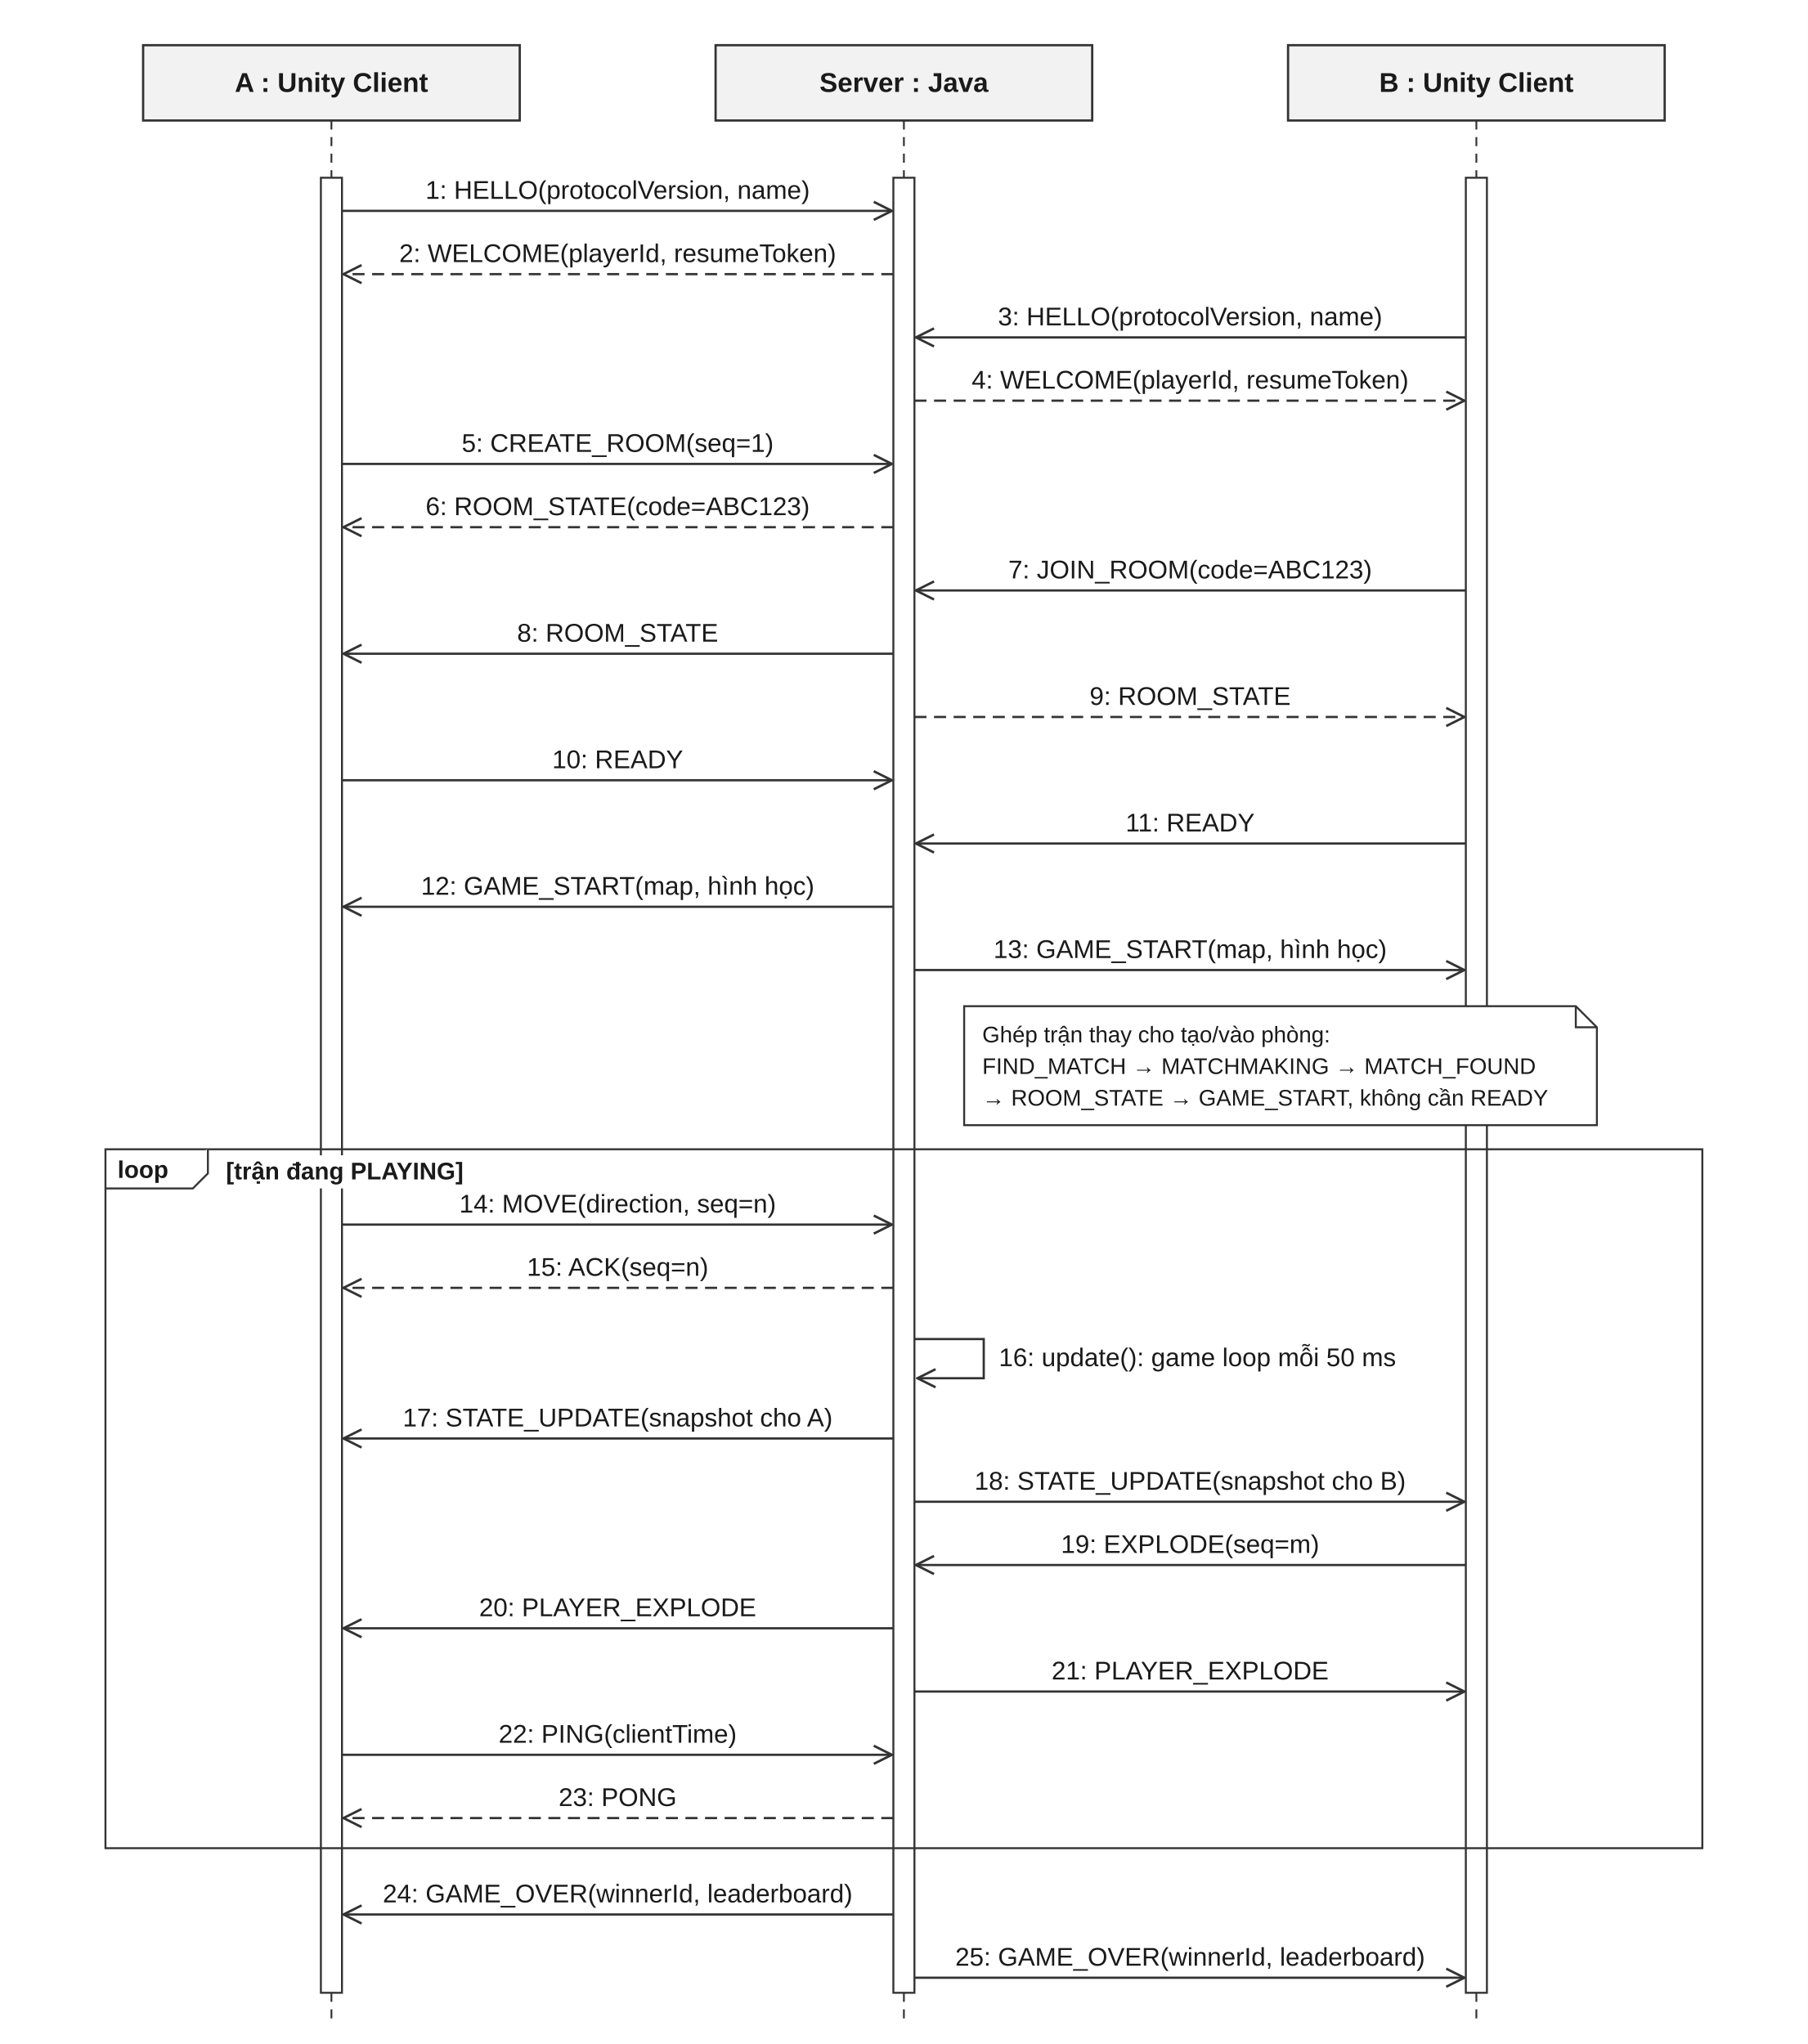
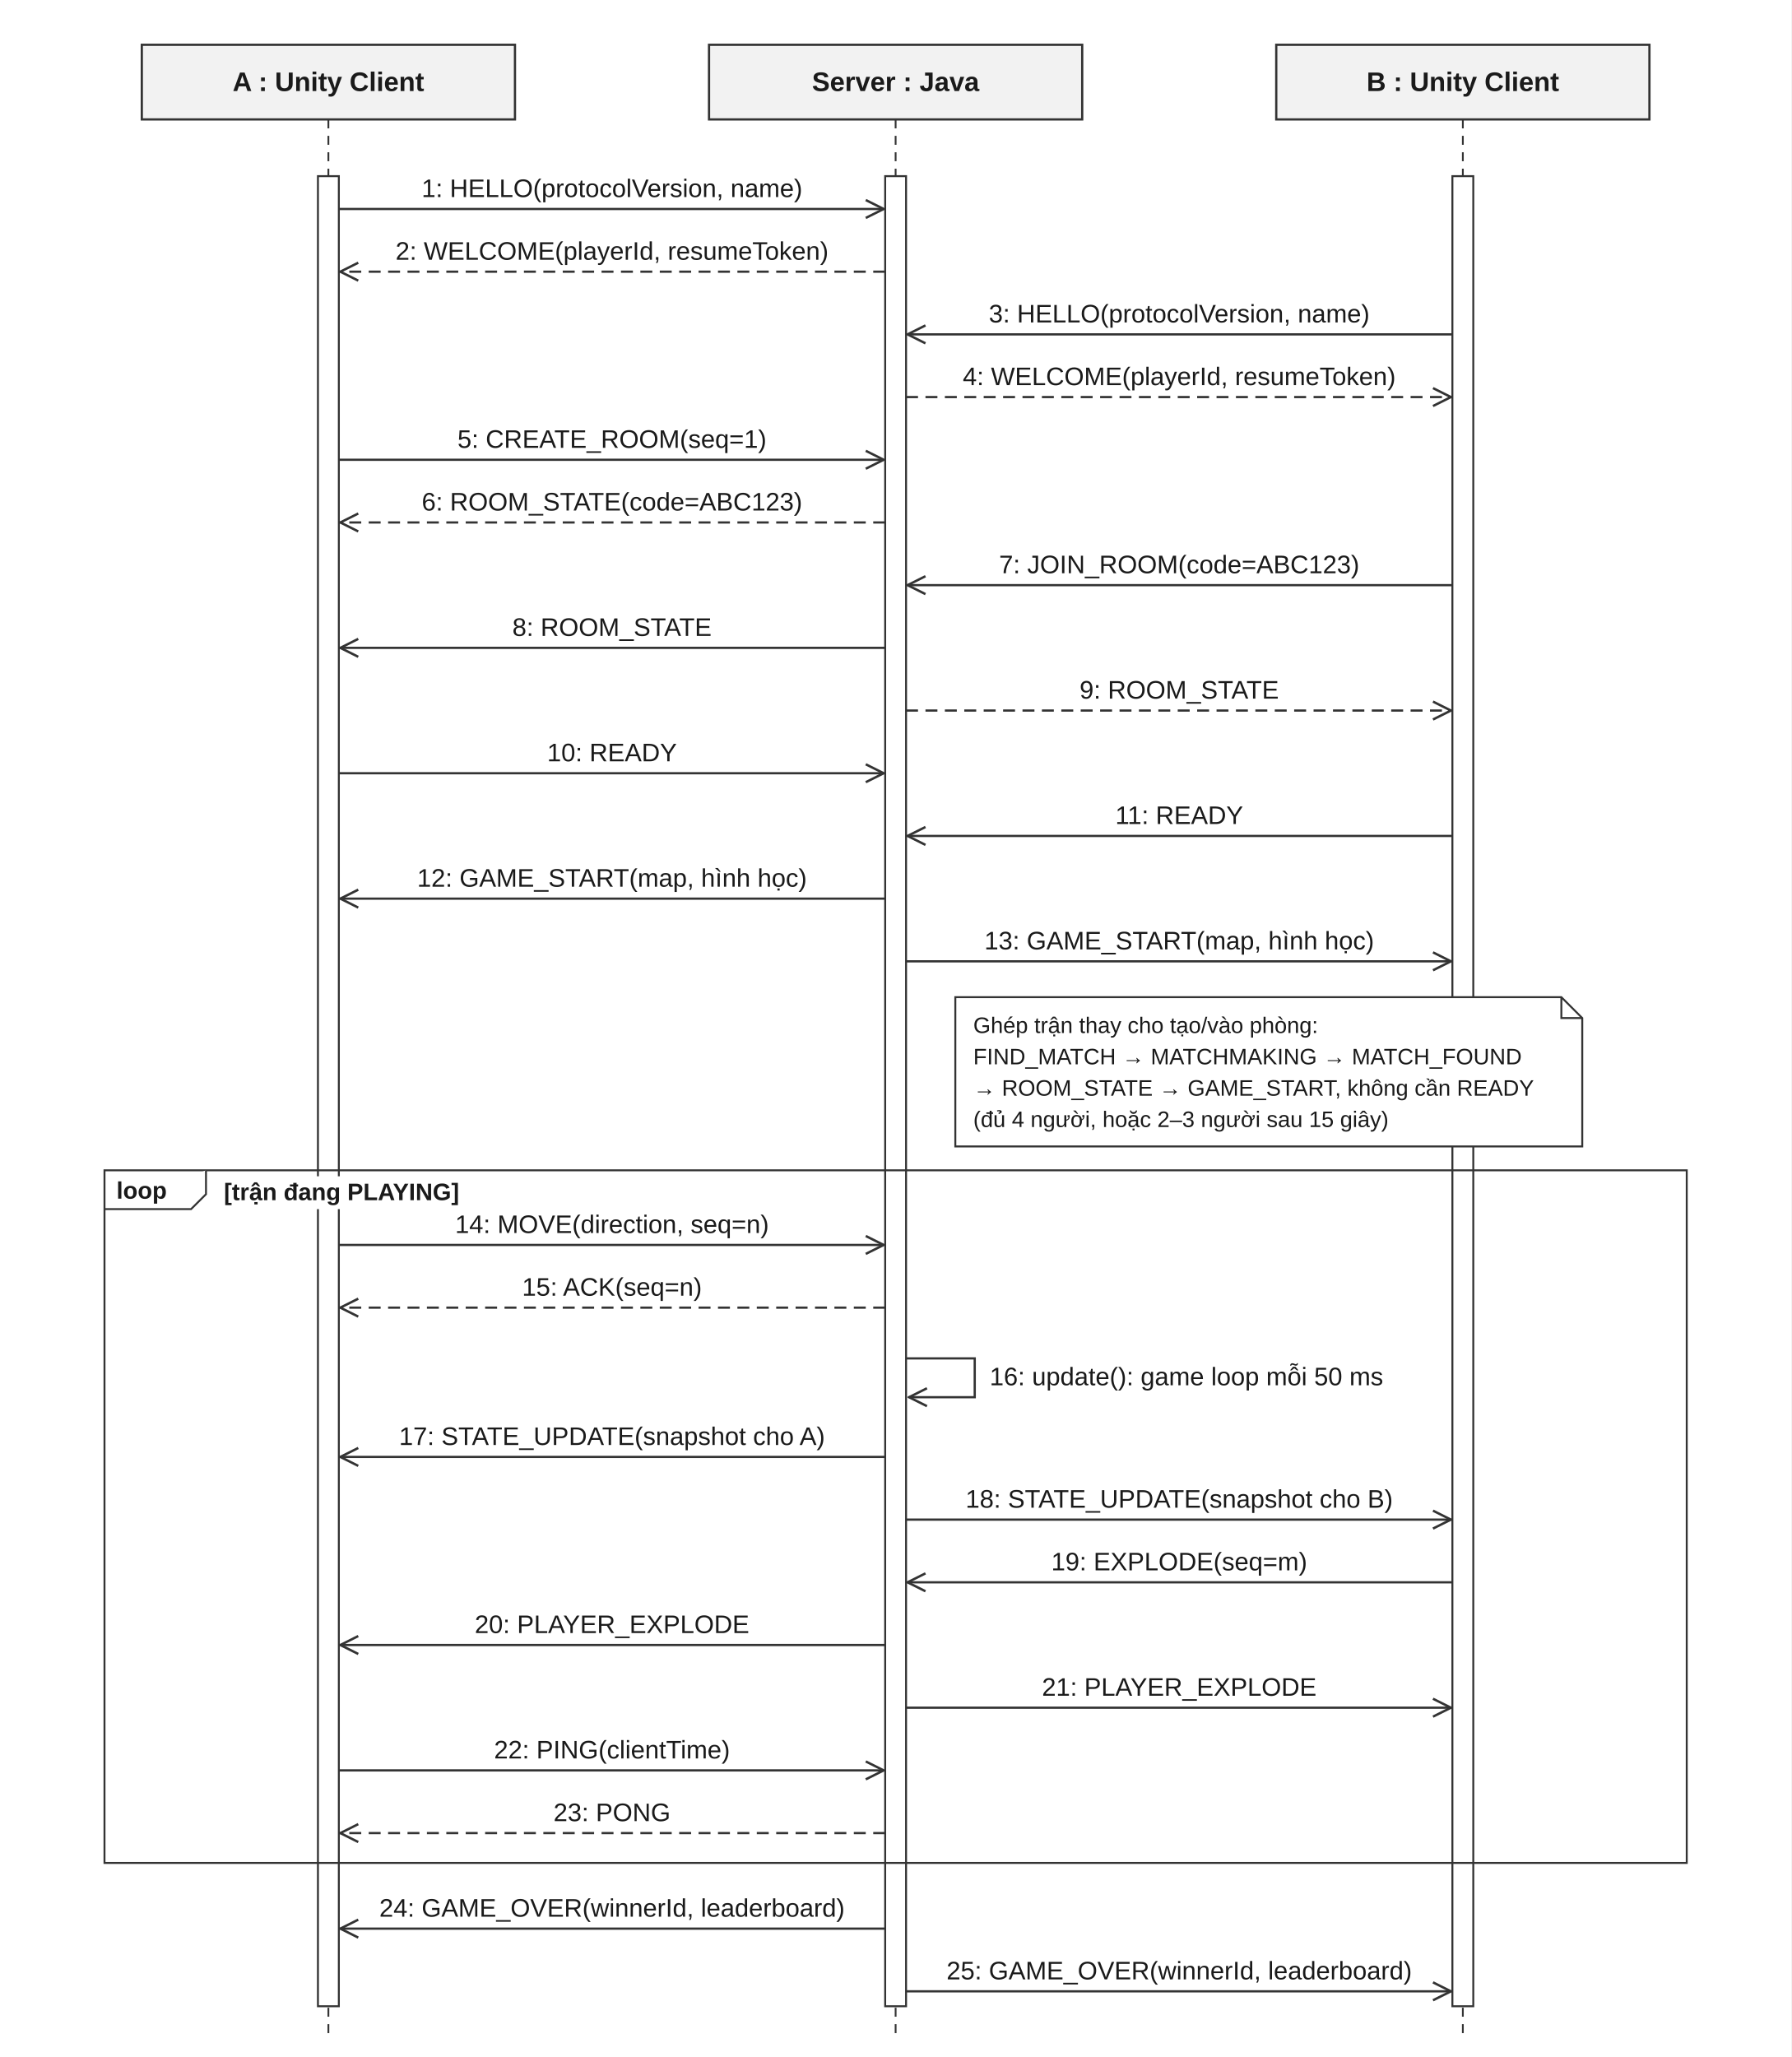
- <svg xmlns="http://www.w3.org/2000/svg" width="1200" height="1357" viewBox="0 0 1200 1357" font-family="Arial, Helvetica, sans-serif">
+ <svg xmlns="http://www.w3.org/2000/svg" width="1200" height="1378" viewBox="0 0 1200 1378" font-family="Arial, Helvetica, sans-serif">
  <defs>
    <marker id="open" viewBox="0 0 14 14" refX="13" refY="7" markerWidth="14" markerHeight="14" markerUnits="userSpaceOnUse" orient="auto">
      <path d="M1,1 L13,7 L1,13" fill="none" stroke="#333333" stroke-width="1.6" />
    </marker>
  </defs>
-   <rect width="1200" height="1357" fill="#ffffff" />
-   <line x1="220" y1="80" x2="220" y2="1341" stroke="#333333" stroke-width="1.2" stroke-dasharray="6 5" />
-   <rect x="213" y="118" width="14" height="1205" fill="#ffffff" stroke="#333333" stroke-width="1.3" />
-   <line x1="600" y1="80" x2="600" y2="1341" stroke="#333333" stroke-width="1.2" stroke-dasharray="6 5" />
-   <rect x="593" y="118" width="14" height="1205" fill="#ffffff" stroke="#333333" stroke-width="1.3" />
-   <line x1="980" y1="80" x2="980" y2="1341" stroke="#333333" stroke-width="1.2" stroke-dasharray="6 5" />
-   <rect x="973" y="118" width="14" height="1205" fill="#ffffff" stroke="#333333" stroke-width="1.3" />
+   <rect width="1200" height="1378" fill="#ffffff" />
+   <line x1="220" y1="80" x2="220" y2="1362" stroke="#333333" stroke-width="1.2" stroke-dasharray="6 5" />
+   <rect x="213" y="118" width="14" height="1226" fill="#ffffff" stroke="#333333" stroke-width="1.3" />
+   <line x1="600" y1="80" x2="600" y2="1362" stroke="#333333" stroke-width="1.2" stroke-dasharray="6 5" />
+   <rect x="593" y="118" width="14" height="1226" fill="#ffffff" stroke="#333333" stroke-width="1.3" />
+   <line x1="980" y1="80" x2="980" y2="1362" stroke="#333333" stroke-width="1.2" stroke-dasharray="6 5" />
+   <rect x="973" y="118" width="14" height="1226" fill="#ffffff" stroke="#333333" stroke-width="1.3" />
  <rect x="95" y="30" width="250" height="50" rx="0" fill="#f2f2f2" stroke="#333333" stroke-width="1.5" />
  <text x="220" y="61" text-anchor="middle" font-size="18" font-weight="700" fill="#1a1a1a">A : Unity Client</text>
  <rect x="475" y="30" width="250" height="50" rx="0" fill="#f2f2f2" stroke="#333333" stroke-width="1.5" />
  <text x="600" y="61" text-anchor="middle" font-size="18" font-weight="700" fill="#1a1a1a">Server : Java</text>
  <rect x="855" y="30" width="250" height="50" rx="0" fill="#f2f2f2" stroke="#333333" stroke-width="1.5" />
  <text x="980" y="61" text-anchor="middle" font-size="18" font-weight="700" fill="#1a1a1a">B : Unity Client</text>
  <path d="M227,140 H592" fill="none" stroke="#333333" stroke-width="1.5" marker-end="url(#open)" />
  <text x="410.0" y="132" text-anchor="middle" font-size="17" font-weight="400" fill="#1a1a1a">1: HELLO(protocolVersion, name)</text>
  <path d="M593,182 H228" fill="none" stroke="#333333" stroke-width="1.5" stroke-dasharray="8 5" marker-end="url(#open)" />
  <text x="410.0" y="174" text-anchor="middle" font-size="17" font-weight="400" fill="#1a1a1a">2: WELCOME(playerId, resumeToken)</text>
  <path d="M973,224 H608" fill="none" stroke="#333333" stroke-width="1.5" marker-end="url(#open)" />
  <text x="790.0" y="216" text-anchor="middle" font-size="17" font-weight="400" fill="#1a1a1a">3: HELLO(protocolVersion, name)</text>
  <path d="M607,266 H972" fill="none" stroke="#333333" stroke-width="1.5" stroke-dasharray="8 5" marker-end="url(#open)" />
  <text x="790.0" y="258" text-anchor="middle" font-size="17" font-weight="400" fill="#1a1a1a">4: WELCOME(playerId, resumeToken)</text>
  <path d="M227,308 H592" fill="none" stroke="#333333" stroke-width="1.5" marker-end="url(#open)" />
  <text x="410.0" y="300" text-anchor="middle" font-size="17" font-weight="400" fill="#1a1a1a">5: CREATE_ROOM(seq=1)</text>
  <path d="M593,350 H228" fill="none" stroke="#333333" stroke-width="1.5" stroke-dasharray="8 5" marker-end="url(#open)" />
  <text x="410.0" y="342" text-anchor="middle" font-size="17" font-weight="400" fill="#1a1a1a">6: ROOM_STATE(code=ABC123)</text>
  <path d="M973,392 H608" fill="none" stroke="#333333" stroke-width="1.5" marker-end="url(#open)" />
  <text x="790.0" y="384" text-anchor="middle" font-size="17" font-weight="400" fill="#1a1a1a">7: JOIN_ROOM(code=ABC123)</text>
  <path d="M593,434 H228" fill="none" stroke="#333333" stroke-width="1.5" marker-end="url(#open)" />
  <text x="410.0" y="426" text-anchor="middle" font-size="17" font-weight="400" fill="#1a1a1a">8: ROOM_STATE</text>
  <path d="M607,476 H972" fill="none" stroke="#333333" stroke-width="1.5" stroke-dasharray="8 5" marker-end="url(#open)" />
  <text x="790.0" y="468" text-anchor="middle" font-size="17" font-weight="400" fill="#1a1a1a">9: ROOM_STATE</text>
  <path d="M227,518 H592" fill="none" stroke="#333333" stroke-width="1.5" marker-end="url(#open)" />
  <text x="410.0" y="510" text-anchor="middle" font-size="17" font-weight="400" fill="#1a1a1a">10: READY</text>
  <path d="M973,560 H608" fill="none" stroke="#333333" stroke-width="1.5" marker-end="url(#open)" />
  <text x="790.0" y="552" text-anchor="middle" font-size="17" font-weight="400" fill="#1a1a1a">11: READY</text>
  <path d="M593,602 H228" fill="none" stroke="#333333" stroke-width="1.5" marker-end="url(#open)" />
  <text x="410.0" y="594" text-anchor="middle" font-size="17" font-weight="400" fill="#1a1a1a">12: GAME_START(map, hình học)</text>
  <path d="M607,644 H972" fill="none" stroke="#333333" stroke-width="1.5" marker-end="url(#open)" />
  <text x="790.0" y="636" text-anchor="middle" font-size="17" font-weight="400" fill="#1a1a1a">13: GAME_START(map, hình học)</text>
-   <path d="M640,668 H1046 L1060,682 V747 H640 Z" fill="#ffffff" stroke="#333333" stroke-width="1.3" />
+   <path d="M640,668 H1046 L1060,682 V768 H640 Z" fill="#ffffff" stroke="#333333" stroke-width="1.3" />
  <path d="M1046,668 V682 H1060" fill="none" stroke="#333333" stroke-width="1.3" />
  <text x="652" y="692" text-anchor="start" font-size="15" font-weight="400" fill="#1a1a1a">Ghép trận thay cho tạo/vào phòng:</text>
  <text x="652" y="713" text-anchor="start" font-size="15" font-weight="400" fill="#1a1a1a">FIND_MATCH → MATCHMAKING → MATCH_FOUND</text>
  <text x="652" y="734" text-anchor="start" font-size="15" font-weight="400" fill="#1a1a1a">→ ROOM_STATE → GAME_START, không cần READY</text>
-   <path d="M227,813 H592" fill="none" stroke="#333333" stroke-width="1.5" marker-end="url(#open)" />
-   <text x="410.0" y="805" text-anchor="middle" font-size="17" font-weight="400" fill="#1a1a1a">14: MOVE(direction, seq=n)</text>
-   <path d="M593,855 H228" fill="none" stroke="#333333" stroke-width="1.5" stroke-dasharray="8 5" marker-end="url(#open)" />
-   <text x="410.0" y="847" text-anchor="middle" font-size="17" font-weight="400" fill="#1a1a1a">15: ACK(seq=n)</text>
-   <path d="M607,889 H653 V915 H609" fill="none" stroke="#333333" stroke-width="1.5" marker-end="url(#open)" />
-   <text x="663" y="907" text-anchor="start" font-size="17" font-weight="400" stroke="#ffffff" stroke-width="6" stroke-linejoin="round" paint-order="stroke" fill="#1a1a1a">16: update(): game loop mỗi 50 ms</text>
-   <path d="M593,955 H228" fill="none" stroke="#333333" stroke-width="1.5" marker-end="url(#open)" />
-   <text x="410.0" y="947" text-anchor="middle" font-size="17" font-weight="400" fill="#1a1a1a">17: STATE_UPDATE(snapshot cho A)</text>
-   <path d="M607,997 H972" fill="none" stroke="#333333" stroke-width="1.5" marker-end="url(#open)" />
-   <text x="790.0" y="989" text-anchor="middle" font-size="17" font-weight="400" fill="#1a1a1a">18: STATE_UPDATE(snapshot cho B)</text>
-   <path d="M973,1039 H608" fill="none" stroke="#333333" stroke-width="1.5" marker-end="url(#open)" />
-   <text x="790.0" y="1031" text-anchor="middle" font-size="17" font-weight="400" fill="#1a1a1a">19: EXPLODE(seq=m)</text>
-   <path d="M593,1081 H228" fill="none" stroke="#333333" stroke-width="1.5" marker-end="url(#open)" />
-   <text x="410.0" y="1073" text-anchor="middle" font-size="17" font-weight="400" fill="#1a1a1a">20: PLAYER_EXPLODE</text>
-   <path d="M607,1123 H972" fill="none" stroke="#333333" stroke-width="1.5" marker-end="url(#open)" />
-   <text x="790.0" y="1115" text-anchor="middle" font-size="17" font-weight="400" fill="#1a1a1a">21: PLAYER_EXPLODE</text>
-   <path d="M227,1165 H592" fill="none" stroke="#333333" stroke-width="1.5" marker-end="url(#open)" />
-   <text x="410.0" y="1157" text-anchor="middle" font-size="17" font-weight="400" fill="#1a1a1a">22: PING(clientTime)</text>
-   <path d="M593,1207 H228" fill="none" stroke="#333333" stroke-width="1.5" stroke-dasharray="8 5" marker-end="url(#open)" />
-   <text x="410.0" y="1199" text-anchor="middle" font-size="17" font-weight="400" fill="#1a1a1a">23: PONG</text>
-   <rect x="70" y="763" width="1060" height="464" rx="0" fill="none" stroke="#333333" stroke-width="1.3" />
-   <path d="M70,789 H128 L138,779 V763" fill="#ffffff" stroke="#333333" stroke-width="1.3" />
-   <text x="78" y="782" text-anchor="start" font-size="16" font-weight="700" fill="#1a1a1a">loop</text>
-   <rect x="146" y="767" width="190.4" height="22" fill="#ffffff" />
-   <text x="150" y="783" text-anchor="start" font-size="16" font-weight="700" fill="#1a1a1a">[trận đang PLAYING]</text>
-   <path d="M593,1271 H228" fill="none" stroke="#333333" stroke-width="1.5" marker-end="url(#open)" />
-   <text x="410.0" y="1263" text-anchor="middle" font-size="17" font-weight="400" fill="#1a1a1a">24: GAME_OVER(winnerId, leaderboard)</text>
-   <path d="M607,1313 H972" fill="none" stroke="#333333" stroke-width="1.5" marker-end="url(#open)" />
-   <text x="790.0" y="1305" text-anchor="middle" font-size="17" font-weight="400" fill="#1a1a1a">25: GAME_OVER(winnerId, leaderboard)</text>
+   <text x="652" y="755" text-anchor="start" font-size="15" font-weight="400" fill="#1a1a1a">(đủ 4 người, hoặc 2–3 người sau 15 giây)</text>
+   <path d="M227,834 H592" fill="none" stroke="#333333" stroke-width="1.5" marker-end="url(#open)" />
+   <text x="410.0" y="826" text-anchor="middle" font-size="17" font-weight="400" fill="#1a1a1a">14: MOVE(direction, seq=n)</text>
+   <path d="M593,876 H228" fill="none" stroke="#333333" stroke-width="1.5" stroke-dasharray="8 5" marker-end="url(#open)" />
+   <text x="410.0" y="868" text-anchor="middle" font-size="17" font-weight="400" fill="#1a1a1a">15: ACK(seq=n)</text>
+   <path d="M607,910 H653 V936 H609" fill="none" stroke="#333333" stroke-width="1.5" marker-end="url(#open)" />
+   <text x="663" y="928" text-anchor="start" font-size="17" font-weight="400" stroke="#ffffff" stroke-width="6" stroke-linejoin="round" paint-order="stroke" fill="#1a1a1a">16: update(): game loop mỗi 50 ms</text>
+   <path d="M593,976 H228" fill="none" stroke="#333333" stroke-width="1.5" marker-end="url(#open)" />
+   <text x="410.0" y="968" text-anchor="middle" font-size="17" font-weight="400" fill="#1a1a1a">17: STATE_UPDATE(snapshot cho A)</text>
+   <path d="M607,1018 H972" fill="none" stroke="#333333" stroke-width="1.5" marker-end="url(#open)" />
+   <text x="790.0" y="1010" text-anchor="middle" font-size="17" font-weight="400" fill="#1a1a1a">18: STATE_UPDATE(snapshot cho B)</text>
+   <path d="M973,1060 H608" fill="none" stroke="#333333" stroke-width="1.5" marker-end="url(#open)" />
+   <text x="790.0" y="1052" text-anchor="middle" font-size="17" font-weight="400" fill="#1a1a1a">19: EXPLODE(seq=m)</text>
+   <path d="M593,1102 H228" fill="none" stroke="#333333" stroke-width="1.5" marker-end="url(#open)" />
+   <text x="410.0" y="1094" text-anchor="middle" font-size="17" font-weight="400" fill="#1a1a1a">20: PLAYER_EXPLODE</text>
+   <path d="M607,1144 H972" fill="none" stroke="#333333" stroke-width="1.5" marker-end="url(#open)" />
+   <text x="790.0" y="1136" text-anchor="middle" font-size="17" font-weight="400" fill="#1a1a1a">21: PLAYER_EXPLODE</text>
+   <path d="M227,1186 H592" fill="none" stroke="#333333" stroke-width="1.5" marker-end="url(#open)" />
+   <text x="410.0" y="1178" text-anchor="middle" font-size="17" font-weight="400" fill="#1a1a1a">22: PING(clientTime)</text>
+   <path d="M593,1228 H228" fill="none" stroke="#333333" stroke-width="1.5" stroke-dasharray="8 5" marker-end="url(#open)" />
+   <text x="410.0" y="1220" text-anchor="middle" font-size="17" font-weight="400" fill="#1a1a1a">23: PONG</text>
+   <rect x="70" y="784" width="1060" height="464" rx="0" fill="none" stroke="#333333" stroke-width="1.3" />
+   <path d="M70,810 H128 L138,800 V784" fill="#ffffff" stroke="#333333" stroke-width="1.3" />
+   <text x="78" y="803" text-anchor="start" font-size="16" font-weight="700" fill="#1a1a1a">loop</text>
+   <rect x="146" y="788" width="190.4" height="22" fill="#ffffff" />
+   <text x="150" y="804" text-anchor="start" font-size="16" font-weight="700" fill="#1a1a1a">[trận đang PLAYING]</text>
+   <path d="M593,1292 H228" fill="none" stroke="#333333" stroke-width="1.5" marker-end="url(#open)" />
+   <text x="410.0" y="1284" text-anchor="middle" font-size="17" font-weight="400" fill="#1a1a1a">24: GAME_OVER(winnerId, leaderboard)</text>
+   <path d="M607,1334 H972" fill="none" stroke="#333333" stroke-width="1.5" marker-end="url(#open)" />
+   <text x="790.0" y="1326" text-anchor="middle" font-size="17" font-weight="400" fill="#1a1a1a">25: GAME_OVER(winnerId, leaderboard)</text>
</svg>
